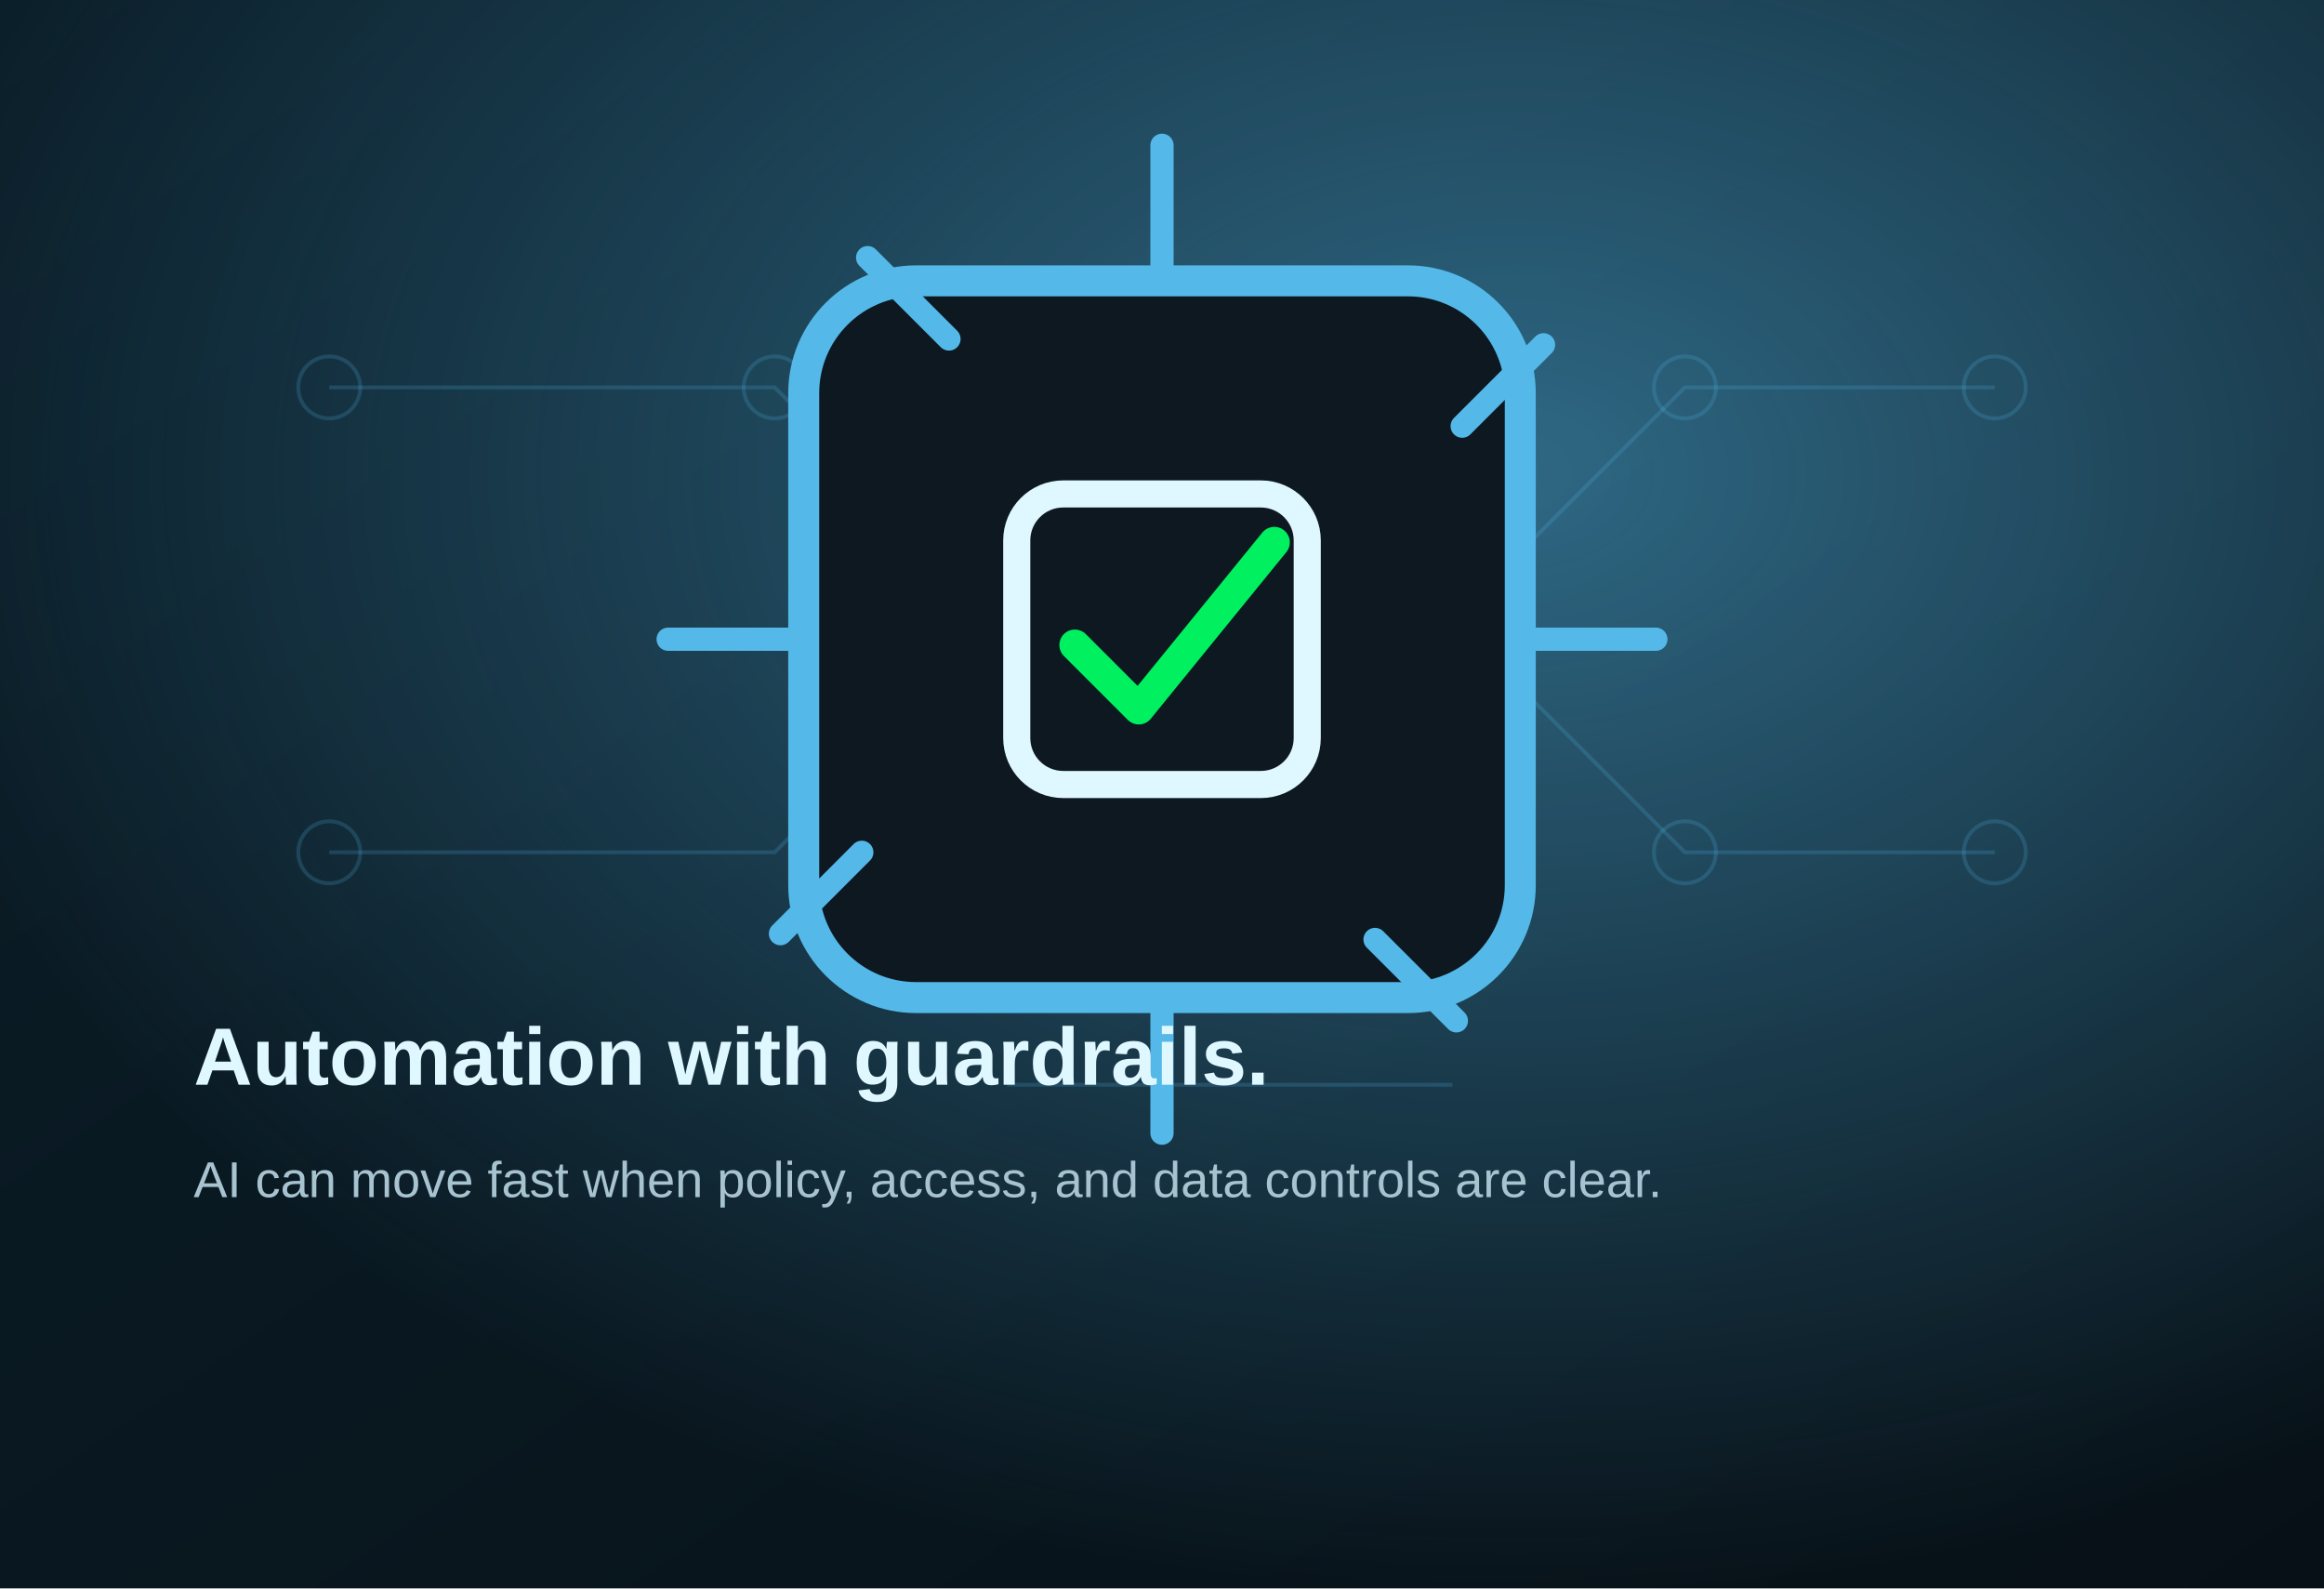
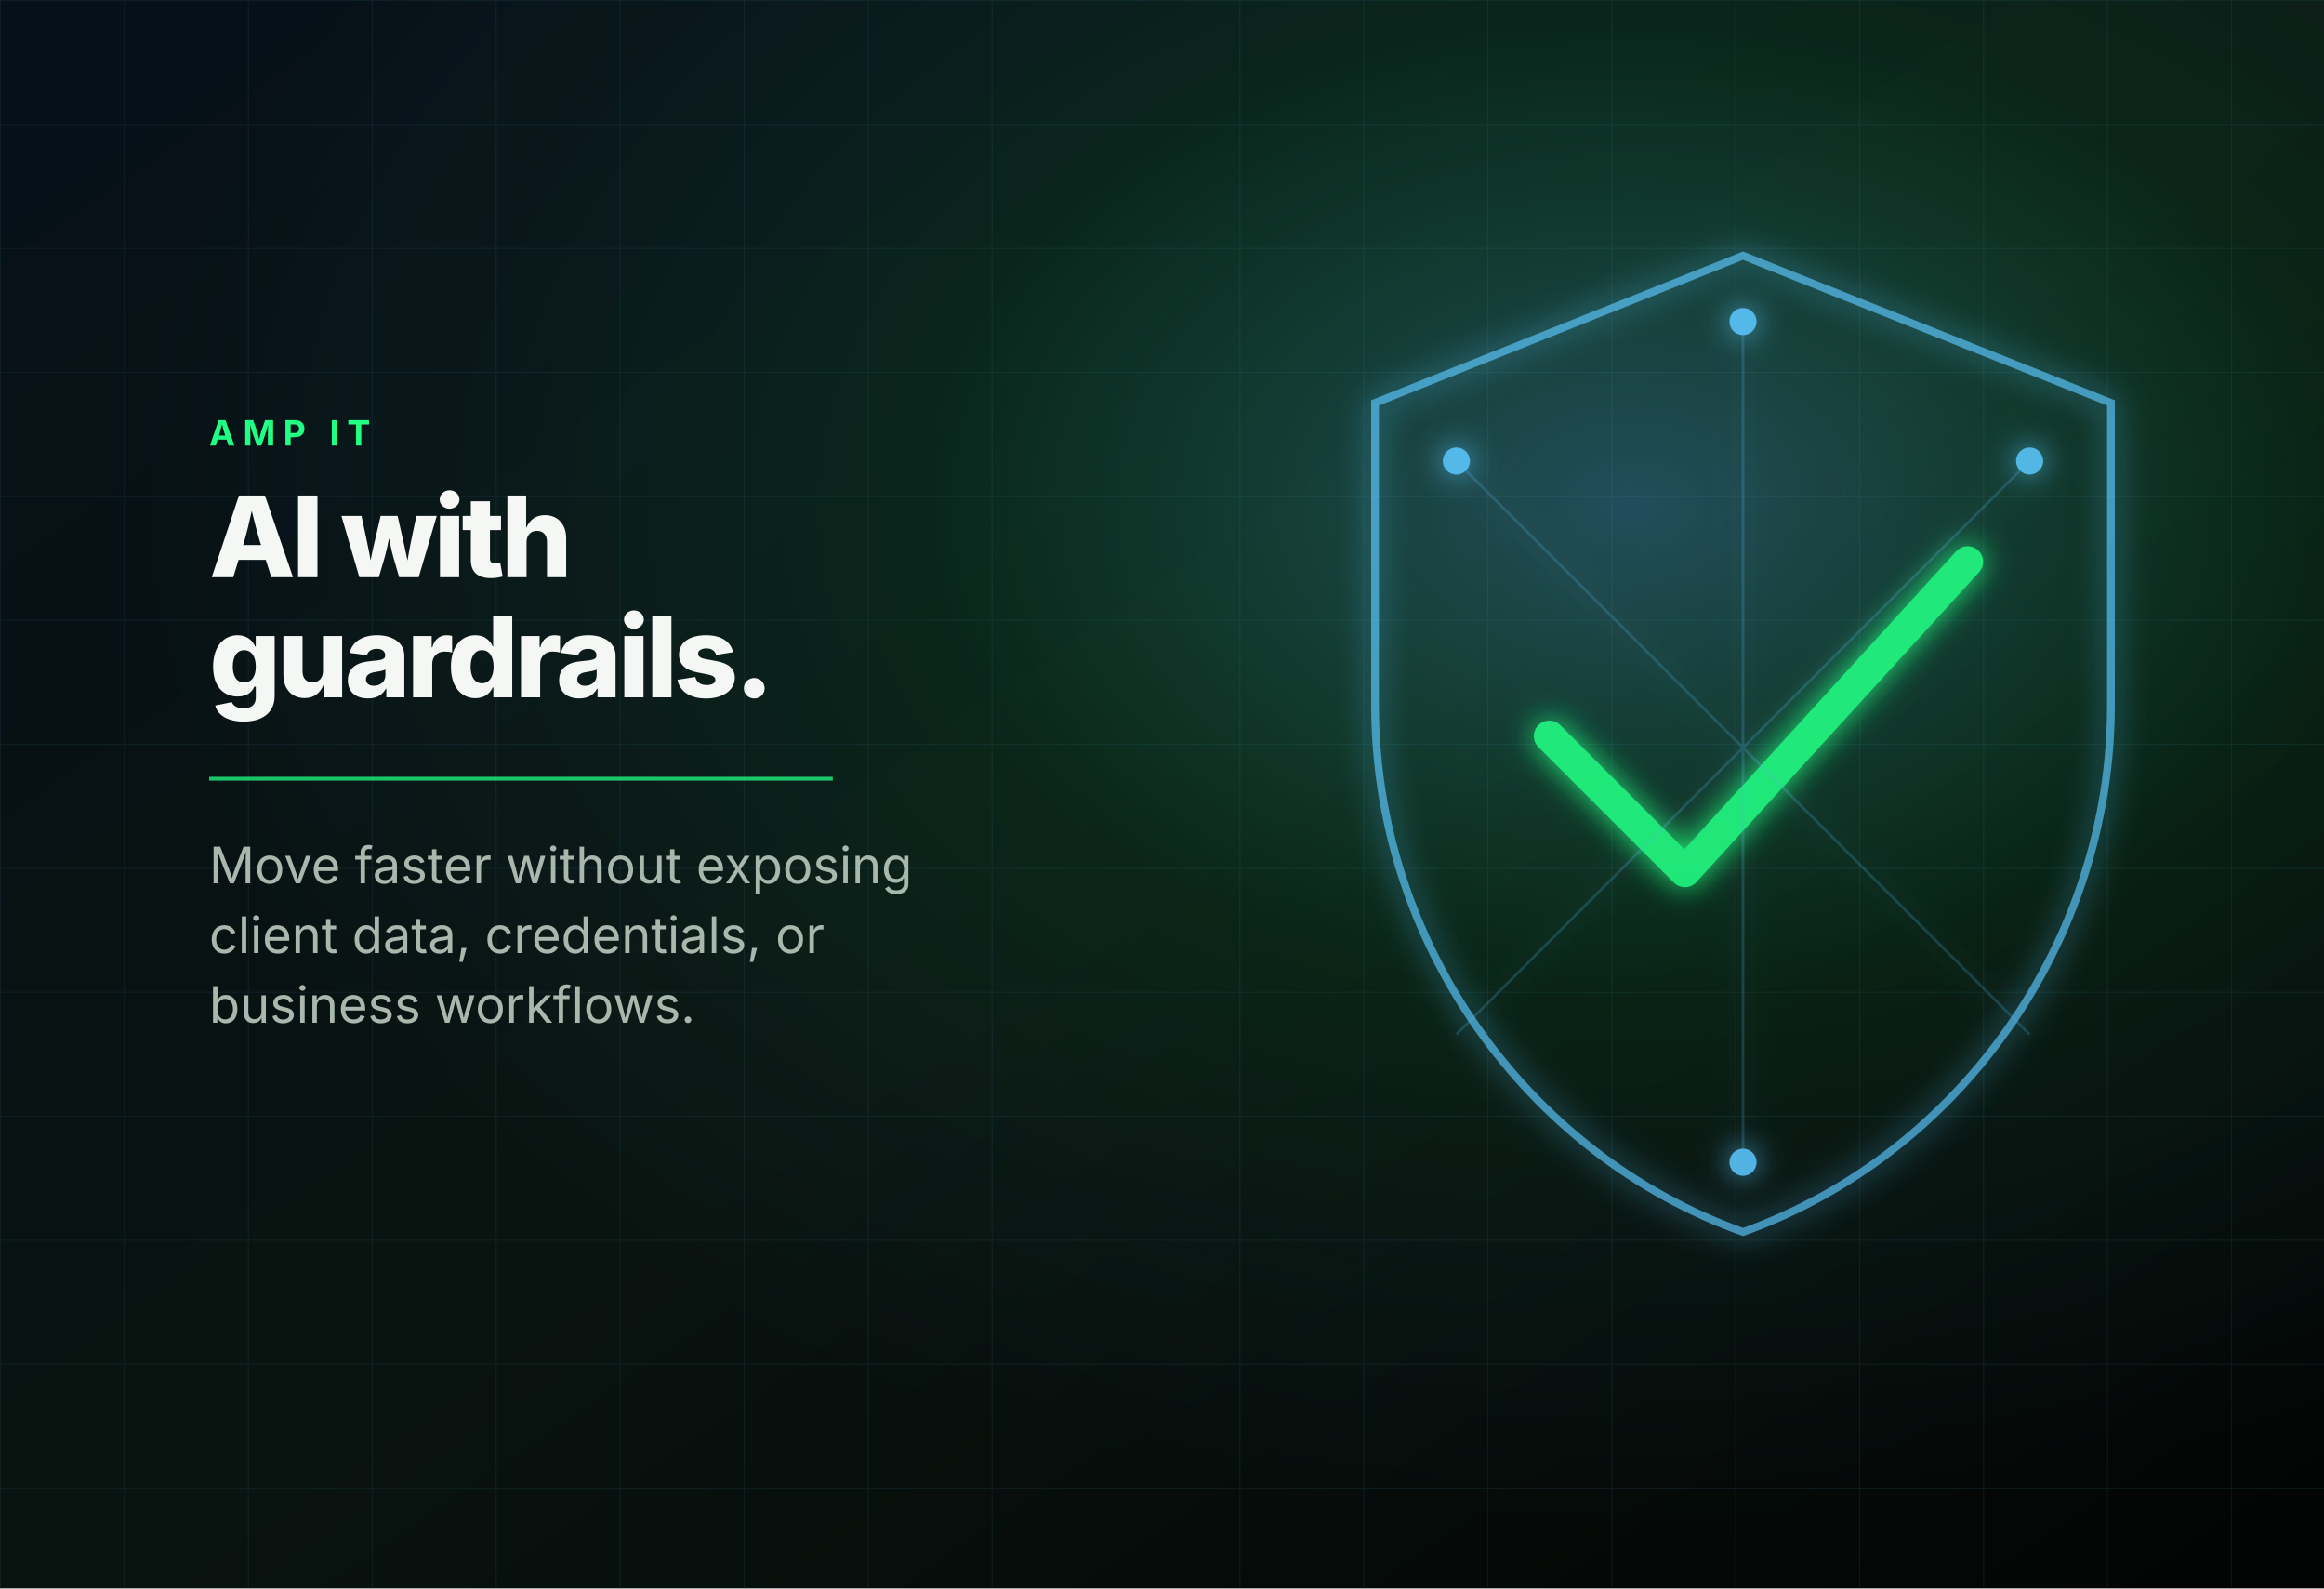
- <svg xmlns="http://www.w3.org/2000/svg" viewBox="0 0 1200 820" role="img" aria-label="AI automation with policy guardrails">
+ <svg xmlns="http://www.w3.org/2000/svg" width="1200" height="820" viewBox="0 0 1200 820" role="img" aria-label="Abstract AI guardrails visual">
  <defs>
-     <linearGradient id="g" x1="0" y1="0" x2="1" y2="1">
-       <stop stop-color="#0b1f2a" />
-       <stop offset="1" stop-color="#071016" />
+     <linearGradient id="bg" x1="0" y1="0" x2="1" y2="1">
+       <stop offset="0" stop-color="#061019" />
+       <stop offset="0.52" stop-color="#09130f" />
+       <stop offset="1" stop-color="#020403" />
    </linearGradient>
-     <radialGradient id="glow" cx="65%" cy="30%" r="70%">
-       <stop stop-color="#54b8e8" stop-opacity=".5" />
-       <stop offset="1" stop-color="#54b8e8" stop-opacity="0" />
+     <radialGradient id="glow" cx="70%" cy="32%" r="64%">
+       <stop offset="0" stop-color="#5bc7ff" stop-opacity="0.32" />
+       <stop offset="0.48" stop-color="#20ff83" stop-opacity="0.08" />
+       <stop offset="1" stop-color="#5bc7ff" stop-opacity="0" />
    </radialGradient>
+     <pattern id="grid" width="64" height="64" patternUnits="userSpaceOnUse">
+       <path d="M64 0H0V64" fill="none" stroke="#1b3a47" stroke-opacity="0.34" stroke-width="1" />
+     </pattern>
+     <filter id="softGlow" x="-40%" y="-40%" width="180%" height="180%">
+       <feGaussianBlur stdDeviation="8" result="blur" />
+       <feMerge>
+         <feMergeNode in="blur" />
+         <feMergeNode in="SourceGraphic" />
+       </feMerge>
+     </filter>
  </defs>
-   <rect width="1200" height="820" fill="url(#g)" />
+   <rect width="1200" height="820" fill="url(#bg)" />
+   <rect width="1200" height="820" fill="url(#grid)" />
  <rect width="1200" height="820" fill="url(#glow)" />
-   <g fill="none" stroke="#54b8e8" stroke-opacity=".2" stroke-width="2">
-     <path d="M170 200h230l120 120h230l120-120h160M170 440h230l120-120M750 320l120 120h160M520 560h230" />
-     <circle cx="170" cy="200" r="16" />
-     <circle cx="400" cy="200" r="16" />
-     <circle cx="520" cy="320" r="16" />
-     <circle cx="750" cy="320" r="16" />
-     <circle cx="870" cy="200" r="16" />
-     <circle cx="1030" cy="200" r="16" />
-     <circle cx="170" cy="440" r="16" />
-     <circle cx="870" cy="440" r="16" />
-     <circle cx="1030" cy="440" r="16" />
+   <g transform="translate(710 132)" opacity="0.88" filter="url(#softGlow)">
+     <path d="M190 0l190 76v156c0 122-78 232-190 272C78 464 0 354 0 232V76L190 0z" fill="none" stroke="#5bc7ff" stroke-width="4" stroke-opacity="0.75" />
+     <path d="M90 248l70 70L306 158" fill="none" stroke="#20ff83" stroke-width="16" stroke-linecap="round" stroke-linejoin="round" />
+     <path d="M190 34v434M42 106l296 296M338 106L42 402" stroke="#5bc7ff" stroke-width="1.4" stroke-opacity="0.22" />
+     <circle cx="190" cy="34" r="7" fill="#5bc7ff" />
+     <circle cx="42" cy="106" r="7" fill="#5bc7ff" />
+     <circle cx="338" cy="106" r="7" fill="#5bc7ff" />
+     <circle cx="190" cy="468" r="7" fill="#5bc7ff" />
  </g>
-   <g transform="translate(415 145)">
-     <rect x="0" y="0" width="370" height="370" rx="58" fill="#0d1820" stroke="#54b8e8" stroke-width="16" />
-     <rect x="110" y="110" width="150" height="150" rx="24" fill="none" stroke="#dff7ff" stroke-width="14" />
-     <g stroke="#54b8e8" stroke-width="12" stroke-linecap="round">
-       <path d="M185 0v-70M185 440v-70M0 185h-70M440 185h-70M75 30l-42-42M295 340l42 42M340 75l42-42M30 295l-42 42" />
-     </g>
-     <path d="M140 188l33 33 70-86" fill="none" stroke="#00f060" stroke-width="16" stroke-linecap="round" stroke-linejoin="round" />
-   </g>
-   <g transform="translate(100 560)" font-family="Arial, sans-serif" fill="#dff7ff">
-     <text font-size="42" font-weight="700">Automation with guardrails.</text>
-     <text y="58" font-size="26" fill="#a8c3d0">AI can move fast when policy, access, and data controls are clear.</text>
+   <g transform="translate(108 230)">
+     <text x="0" y="0" font-family="Inter, Outfit, Arial, sans-serif" font-size="18" font-weight="700" letter-spacing="4" fill="#20ff83">AMP IT</text>
+     <text x="0" y="68" font-family="Inter, Outfit, Arial, sans-serif" font-size="58" font-weight="800" letter-spacing="-2" fill="#f5f7f5">AI with</text>
+     <text x="0" y="130" font-family="Inter, Outfit, Arial, sans-serif" font-size="58" font-weight="800" letter-spacing="-2" fill="#f5f7f5">guardrails.</text>
+     <path d="M0 172H322" stroke="#20ff83" stroke-width="2" stroke-opacity="0.75" />
+     <text x="0" y="226" font-family="Inter, Outfit, Arial, sans-serif" font-size="26" fill="#a8b8ad">Move faster without exposing</text>
+     <text x="0" y="262" font-family="Inter, Outfit, Arial, sans-serif" font-size="26" fill="#a8b8ad">client data, credentials, or</text>
+     <text x="0" y="298" font-family="Inter, Outfit, Arial, sans-serif" font-size="26" fill="#a8b8ad">business workflows.</text>
  </g>
</svg>
